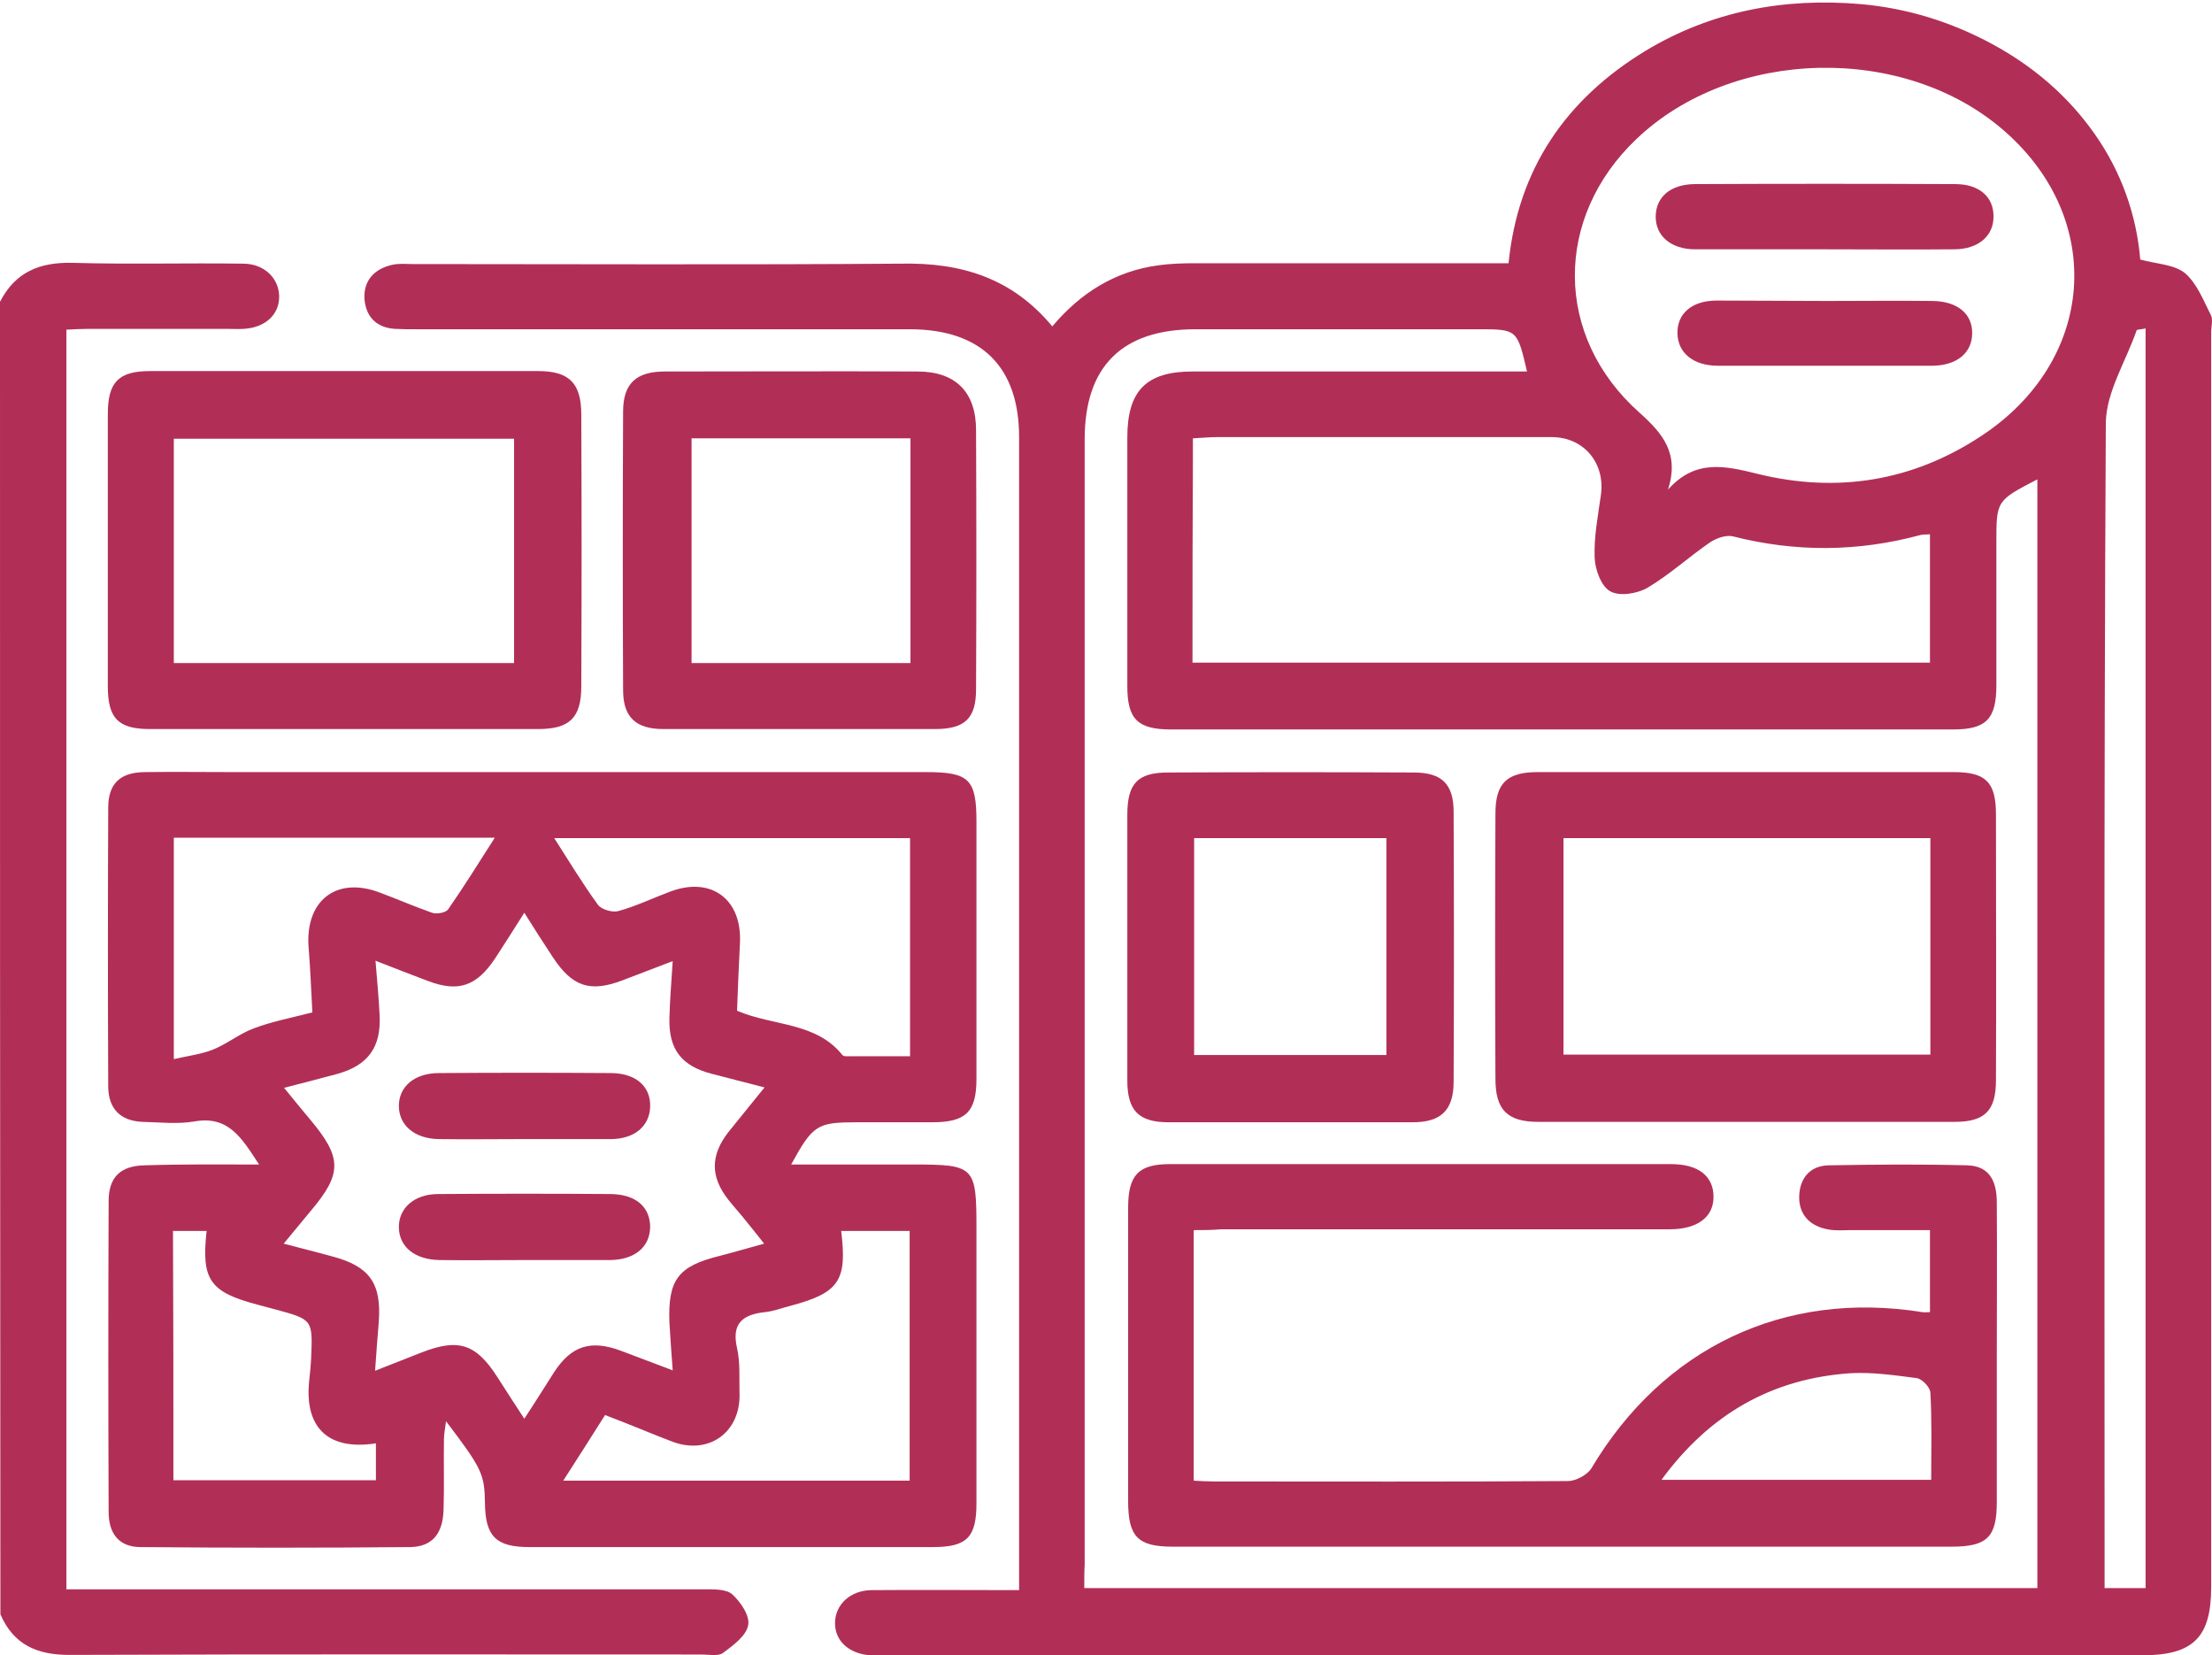
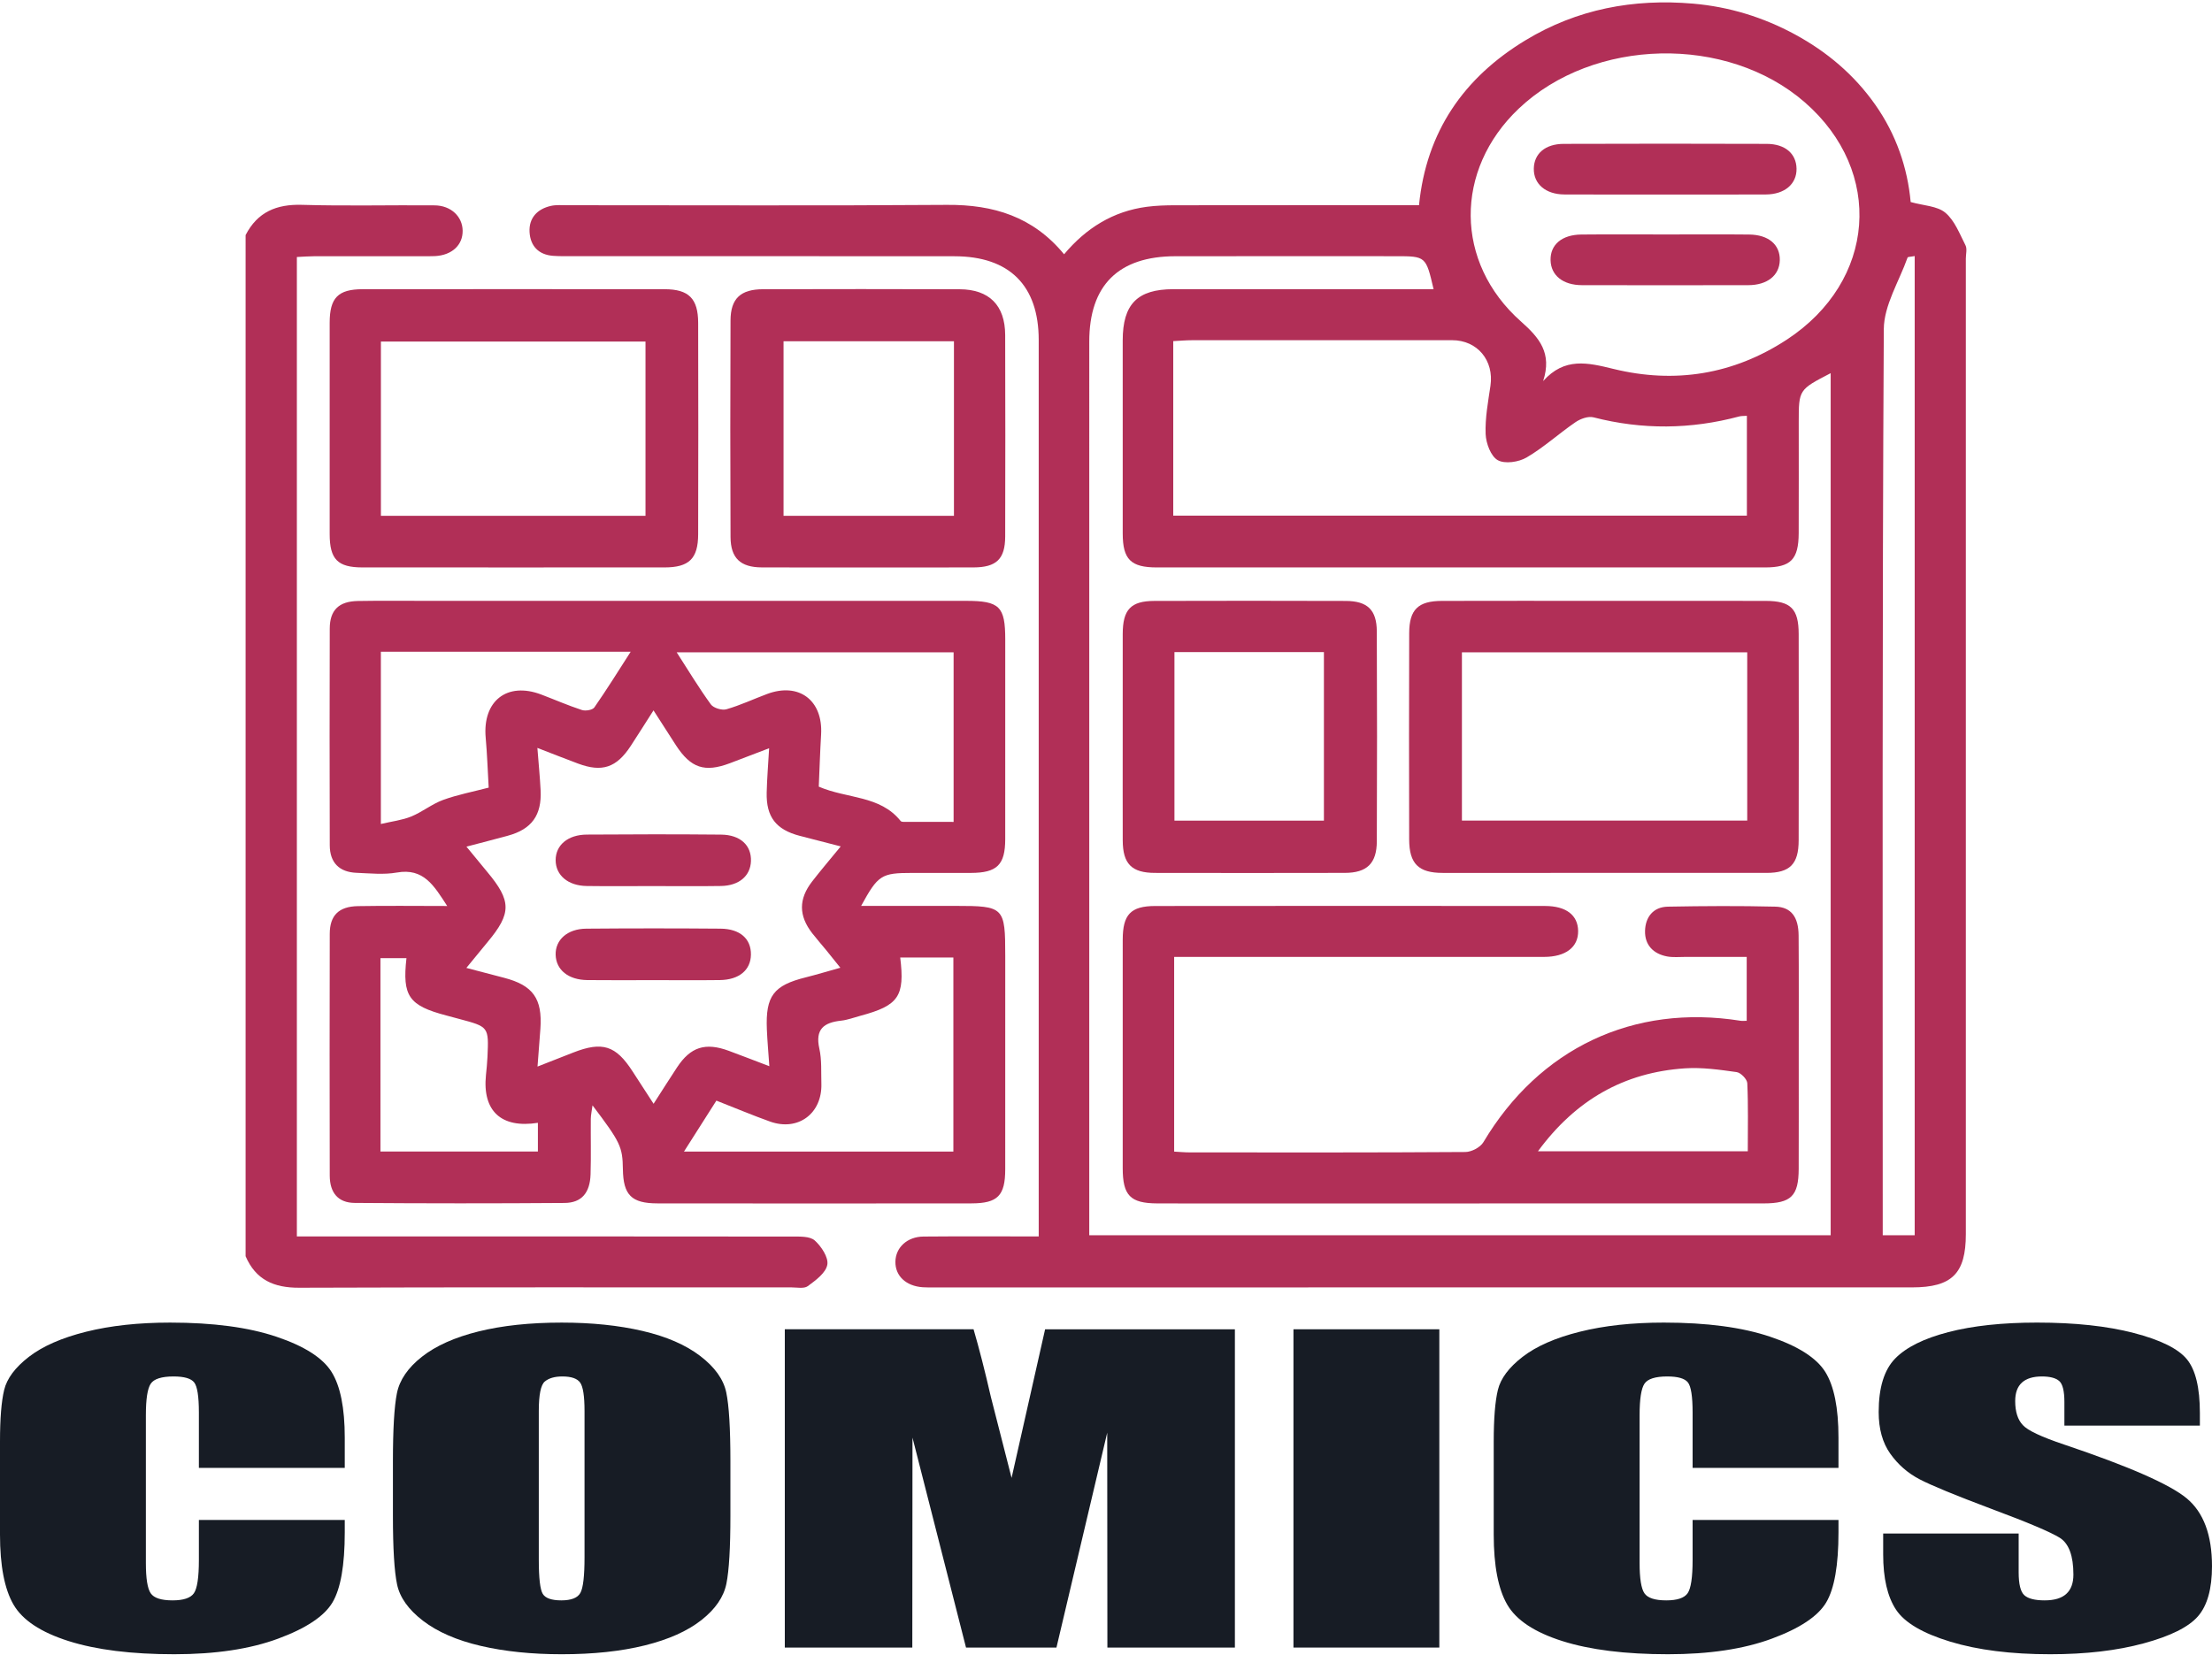
- <svg xmlns="http://www.w3.org/2000/svg" version="1.1" id="Layer_1" x="0px" y="0px" viewBox="0 0 539.6 403.6" style="enable-background:new 0 0 539.6 403.6;" xml:space="preserve">
-   <style type="text/css">
- 	.st0{fill-rule:evenodd;clip-rule:evenodd;fill:#B12F57;}
- </style>
+ <svg xmlns="http://www.w3.org/2000/svg" version="1.1" id="Layer_1" x="0px" y="0px" viewBox="0 0 539.595 403.648" enable-background="new 0 0 539.595 403.648" xml:space="preserve">
  <g>
-     <path class="st0" d="M0,73.6c3.7-7.2,9.6-9.7,17.7-9.5c13.9,0.4,27.7,0,41.6,0.2c5.1,0,8.7,3.5,8.8,7.9c0.1,4.5-3.4,7.7-8.6,8   c-1.4,0.1-2.8,0-4.2,0c-11.2,0-22.5,0-33.7,0c-1.7,0-3.4,0.1-5.4,0.2c0,102.4,0,204.5,0,307.2c2.2,0,4.3,0,6.3,0   c49.7,0,99.4,0,149.1,0c2.4,0,5.5-0.1,7,1.2c2.1,1.9,4.4,5.3,3.9,7.6c-0.5,2.6-3.7,4.9-6.1,6.7c-1.2,0.9-3.4,0.4-5.2,0.4   c-51.4,0-102.9-0.1-154.3,0.1c-7.9,0-13.6-2.5-16.8-9.9C0,287.1,0,180.3,0,73.6z" />
-     <path class="st0" d="M256.7,79.6c6.9-8.2,15.4-13.5,25.9-14.9c2.9-0.4,5.9-0.5,8.9-0.5c25.3,0,50.5,0,76.5,0   c2.3-23,14-40,33.4-51.8C417.5,2.7,435.2-0.6,453.9,1c11.3,1,22,4.3,32,9.7c10,5.4,18.5,12.6,25.1,22c6.6,9.4,10.2,19.9,11.1,30.6   c4.1,1.1,8.3,1.2,10.9,3.3c2.9,2.5,4.5,6.6,6.3,10.2c0.6,1.1,0.1,2.8,0.1,4.2c0,102,0,204,0,306c0,12.3-4.3,16.7-16.9,16.7   c-102.3,0-204.7,0-307,0c-1.1,0-2.1,0-3.2,0c-5.3-0.4-8.7-3.6-8.6-8c0.1-4.4,3.7-7.8,8.8-7.9c11.8-0.1,23.5,0,36.1,0   c0-2.2,0-4.2,0-6.3c0-91.6,0-183.3,0-274.9c0-17.1-9.2-26.2-26.4-26.3c-40.2,0-80.4,0-120.6,0c-1.8,0-3.5,0-5.3-0.1   c-4.6-0.3-7.1-3.1-7.4-7.4c-0.2-4.4,2.4-7.2,6.7-8.2c1.7-0.4,3.5-0.2,5.2-0.2c39.7,0,79.4,0.2,119-0.1   C234.5,64,246.9,67.8,256.7,79.6z M264.5,387.3c77.9,0,155.2,0,232.5,0c0-90.3,0-180.3,0-270.4c-10,5.2-10,5.2-10,15.4   c0,11.6,0,23.2,0,34.8c0,8.3-2.5,10.8-10.6,10.8c-63.6,0-127.1,0-190.7,0c-8.2,0-10.7-2.5-10.7-10.6c0-20.2,0-40.4,0-60.6   c0-11.4,4.6-16.1,15.9-16.1c23.2,0,46.4,0,69.5,0c4,0,8,0,12.1,0c-2.4-10.3-2.4-10.3-11.9-10.3c-23,0-46,0-69,0   c-17.9,0-27,9.1-27,26.8c0,91.5,0,183,0,274.5C264.5,383.3,264.5,385.2,264.5,387.3z M290.9,161.6c60.4,0,120.1,0,179.9,0   c0-10.7,0-20.9,0-31.3c-1,0.1-1.7,0-2.4,0.2c-15.2,4.1-30.4,4.2-45.7,0.3c-1.7-0.4-4.1,0.5-5.6,1.5c-5.2,3.6-9.9,7.9-15.3,11.1   c-2.5,1.4-6.8,2.1-9,0.8c-2.2-1.2-3.7-5.3-3.8-8.2c-0.2-5,0.8-10.1,1.5-15.1c1.2-7.9-4.1-14.3-12-14.3c-27.2,0-54.4,0-81.6,0   c-1.9,0-3.7,0.2-5.9,0.3c0,2.2,0,3.7,0,5.3C290.9,128.4,290.9,144.7,290.9,161.6z M406.9,119.4c6.7-7.5,13.9-5.8,22-3.8   c19.2,4.7,37.6,1.8,54.3-9.2c28-18.3,30.6-52.8,5.7-74.5c-24.4-21.3-66.3-20.3-89.7,2c-20.2,19.2-20.1,48.2,0.7,66.7   C405.7,105.8,409.7,110.6,406.9,119.4z M523.4,80.1c-1.3,0.3-2.1,0.2-2.2,0.5c-2.6,7.5-7.4,15-7.5,22.5   c-0.5,92.9-0.3,185.8-0.3,278.6c0,1.9,0,3.7,0,5.6c3.9,0,6.9,0,10,0C523.4,284.8,523.4,182.7,523.4,80.1z" />
-     <path class="st0" d="M63.2,284c-4.2-6.4-7.4-12-15.8-10.5c-4.1,0.7-8.4,0.2-12.6,0.1c-5.4-0.2-8.4-3.2-8.4-8.7   c-0.1-22.6-0.1-45.3,0-67.9c0-5.8,2.8-8.6,8.8-8.7c7.2-0.1,14.4,0,21.6,0c56.4,0,112.7,0,169.1,0c10.5,0,12.3,1.7,12.3,12.1   c0,20.9,0,41.8,0,62.7c0,8.1-2.6,10.6-10.8,10.6c-6.1,0-12.3,0-18.4,0c-9.6,0-10.7,0.6-16,10.3c10.1,0,19.9,0,29.6,0   c15.2,0,15.6,0.4,15.6,15.7c0,22.3,0,44.6,0,66.9c0,8.3-2.3,10.7-10.6,10.7c-32.8,0-65.7,0-98.5,0c-8.1,0-10.7-2.6-10.8-10.7   c-0.1-7.1-0.7-8.4-9.5-20c-0.2,1.8-0.5,3-0.5,4.3c-0.1,5.8,0.1,11.6-0.1,17.4c-0.2,5.8-2.8,8.9-8.1,9c-21.9,0.2-43.9,0.2-65.8,0   c-5.2,0-7.8-3.2-7.8-8.6c-0.1-25.3-0.1-50.6,0-75.8c0-5.7,2.8-8.6,8.8-8.7C44.3,283.9,53.3,284,63.2,284z M127.9,346   c2.7-4.1,5-7.8,7.3-11.4c4.2-6.4,8.9-7.9,16.2-5.2c4.1,1.5,8.1,3.1,12.7,4.8c-0.3-4.3-0.6-7.9-0.8-11.6   c-0.4-10.5,2.1-13.8,12.2-16.3c3.5-0.9,6.9-1.9,10.9-3c-1.8-2.3-3.1-3.9-4.4-5.5c-1.4-1.8-3-3.5-4.4-5.3c-4.3-5.5-4.3-10.7,0-16.3   c2.8-3.5,5.7-7,8.9-11c-4.8-1.2-8.8-2.3-12.8-3.3c-7.4-1.9-10.6-5.9-10.4-13.6c0.1-4.5,0.5-8.9,0.8-13.9c-4.5,1.7-8.4,3.2-12.3,4.7   c-7.9,3-12.2,1.5-16.9-5.6c-2.3-3.5-4.5-6.9-7-10.9c-2.6,4.1-4.8,7.6-7.1,11.1c-4.5,6.8-9,8.4-16.5,5.5c-4-1.5-8.1-3.1-12.7-4.9   c0.4,4.9,0.8,9.1,1,13.3c0.4,7.8-2.8,12.2-10.3,14.3c-4.1,1.1-8.3,2.2-13,3.4c2.5,3.1,4.5,5.5,6.5,7.9c7.6,9.1,7.7,13,0.1,22   c-2.1,2.5-4.1,5-6.7,8.1c4.5,1.2,8.2,2.1,11.8,3.1c9.1,2.4,12.1,6.5,11.4,16c-0.3,3.7-0.6,7.4-0.9,11.9c4.4-1.7,7.8-3.1,11.2-4.4   c9.1-3.6,13.4-2.2,18.6,5.9C123.4,339.1,125.5,342.3,127.9,346z M222,257.6c0-18.2,0-35.7,0-53.2c-29.2,0-58,0-86.8,0   c3.6,5.6,6.9,11.1,10.7,16.3c0.8,1.1,3.5,1.9,4.9,1.5c4.4-1.2,8.5-3.2,12.8-4.8c10-3.7,17.5,2,16.9,12.7   c-0.3,5.6-0.5,11.1-0.7,16.4c8.9,3.8,19.2,2.7,25.7,10.8c0.3,0.4,1.3,0.3,2,0.3C212.1,257.6,216.9,257.6,222,257.6z M147.6,345.1   c-3.4,5.4-6.6,10.4-10.2,16c28.8,0,56.6,0,84.5,0c0-20.5,0-40.7,0-60.9c-5.8,0-11.2,0-16.7,0c1.5,12.2-0.5,15.1-12.5,18.3   c-2,0.5-4,1.3-6.1,1.5c-5.4,0.6-8.2,2.7-6.8,8.8c0.8,3.5,0.5,7.3,0.6,11c0.3,9.4-7.3,15-16.1,11.9   C159,349.7,153.7,347.4,147.6,345.1z M42.4,204.3c0,17.9,0,35.4,0,54c3.5-0.8,6.7-1.2,9.5-2.3c3.5-1.4,6.5-3.9,10-5.2   c4.5-1.7,9.3-2.6,14.3-3.9c-0.3-5.5-0.5-10.6-0.9-15.6c-1-11.6,6.7-17.7,17.4-13.6c4.3,1.6,8.4,3.4,12.7,4.9c1.1,0.4,3.3,0,3.9-0.8   c3.9-5.6,7.5-11.4,11.4-17.5C94.5,204.3,68.7,204.3,42.4,204.3z M42.3,361c16.7,0,33,0,49.4,0c0-3.2,0-6.1,0-9   c-11.5,1.8-17.4-3.7-16.3-15c0.2-1.9,0.4-3.8,0.5-5.8c0.4-9.4,0.4-9.4-8.9-11.9c-1.4-0.4-2.7-0.7-4.1-1.1   c-11.8-3.1-13.8-6.1-12.5-18c-2.7,0-5.4,0-8.2,0C42.3,320.7,42.3,340.6,42.3,361z" />
-     <path class="st0" d="M84,177.8c-15.8,0-31.6,0-47.4,0c-7.8,0-10.3-2.6-10.3-10.5c0-22.1,0-44.2,0-66.3c0-7.8,2.6-10.5,10.3-10.5   c31.6,0,63.2,0,94.7,0c7.5,0,10.5,2.9,10.5,10.6c0.1,22.1,0.1,44.2,0,66.3c0,7.7-2.9,10.4-10.5,10.4   C115.6,177.8,99.8,177.8,84,177.8z M125.4,107c-28.1,0-55.5,0-83,0c0,18.4,0,36.5,0,54.7c27.8,0,55.2,0,83,0   C125.4,143.3,125.4,125.3,125.4,107z" />
-     <path class="st0" d="M195,177.8c-11.1,0-22.1,0-33.2,0c-6.7,0-9.8-2.9-9.8-9.5c-0.1-22.6-0.1-45.3,0-67.9c0-6.9,3.2-9.8,10.2-9.8   c20.5,0,41.1-0.1,61.6,0c9.3,0,14.3,5,14.3,14.3c0.1,21.1,0.1,42.1,0,63.2c0,7.1-2.7,9.7-10,9.7C217.2,177.8,206.1,177.8,195,177.8   z M222.1,106.9c-18.1,0-35.7,0-53.4,0c0,18.4,0,36.5,0,54.8c18,0,35.6,0,53.4,0C222.1,143.3,222.1,125.3,222.1,106.9z" />
-     <path class="st0" d="M291.2,300c0,20.5,0,40.5,0,61.1c1.6,0.1,3.3,0.2,4.9,0.2c28.8,0,57.6,0.1,86.4-0.1c1.9,0,4.7-1.5,5.7-3.1   c17.5-29.4,47-43.5,80.7-38.1c0.5,0.1,1,0,1.9,0c0-6.5,0-12.9,0-20c-6.4,0-12.8,0-19.2,0c-1.9,0-3.9,0.2-5.8-0.2   c-4.3-0.8-7-3.6-6.9-8c0.1-4.3,2.5-7.5,7.2-7.6c11.2-0.2,22.5-0.3,33.7,0c5,0.1,7.3,3.2,7.3,9c0.1,12.8,0,25.6,0,38.4   c0,11.6,0,23.2,0,34.8c0,8.5-2.4,10.8-11,10.8c-50.9,0-101.8,0-152.7,0c-12.5,0-24.9,0-37.4,0c-8.5,0-10.8-2.5-10.8-11.1   c0-23.9,0-47.7,0-71.6c0-7.9,2.5-10.6,10.2-10.6c40.7,0,81.5,0,122.2,0c6.7,0,10.3,2.9,10.4,7.8c0.1,5.1-3.9,8.1-10.7,8.1   c-36.5,0-73,0-109.5,0C295.6,300,293.5,300,291.2,300z M405.3,360.9c22.5,0,44,0,65.8,0c0-7.4,0.2-14.4-0.2-21.3   c-0.1-1.3-2-3.3-3.3-3.5c-5.4-0.7-10.8-1.5-16.2-1.2C432.3,336.2,417.1,344.8,405.3,360.9z" />
-     <path class="st0" d="M425.6,188.3c17,0,34,0,51,0c7.9,0,10.3,2.5,10.3,10.4c0,21.6,0.1,43.1,0,64.7c0,7.5-2.7,10.2-10.1,10.2   c-33.8,0-67.7,0-101.5,0c-7.6,0-10.5-2.9-10.5-10.5c-0.1-21.6-0.1-43.1,0-64.7c0-7.4,2.8-10.1,10.3-10.1   C392,188.3,408.8,188.3,425.6,188.3z M470.9,204.4c-30.1,0-59.7,0-89.5,0c0,17.7,0,35.1,0,52.8c30,0,59.6,0,89.5,0   C470.9,239.5,470.9,222.2,470.9,204.4z" />
-     <path class="st0" d="M275,230.8c0-10.7,0-21.4,0-32.1c0-7.6,2.5-10.3,9.9-10.3c20-0.1,40-0.1,60,0c6.8,0,9.7,2.8,9.7,9.6   c0.1,21.9,0.1,43.9,0,65.8c0,7-3.1,9.9-10,9.9c-19.8,0-39.7,0-59.5,0c-7.3,0-10.1-2.8-10.1-10.2C275,252.5,275,241.7,275,230.8z    M291.3,204.4c0,17.9,0,35.3,0,52.9c15.9,0,31.3,0,46.9,0c0-17.8,0-35.3,0-52.9C322.4,204.4,307,204.4,291.3,204.4z" />
-     <path class="st0" d="M445.1,60.8c-10.5,0-21.1,0-31.6,0c-5.9,0-9.7-3.3-9.6-8.1c0.1-4.7,3.6-7.7,9.4-7.8c21.2-0.1,42.5-0.1,63.7,0   c5.8,0,9.3,3.1,9.3,7.8c0.1,4.8-3.7,8.1-9.6,8.1C466.2,60.9,455.7,60.8,445.1,60.8z" />
-     <path class="st0" d="M445.7,73.4c8.6,0,17.2-0.1,25.8,0c6.1,0.1,9.7,3.2,9.6,8c-0.1,4.8-3.9,7.8-9.9,7.8c-17.4,0-34.7,0-52.1,0   c-6,0-9.8-3.1-9.9-7.9c-0.1-4.8,3.5-8,9.6-8C427.8,73.3,436.7,73.4,445.7,73.4z" />
-     <path class="st0" d="M127.5,277.8c-6.8,0-13.7,0.1-20.5,0c-5.9-0.1-9.7-3.4-9.7-8.1c0-4.7,3.8-8,9.8-8c14-0.1,28.1-0.1,42.1,0   c6.1,0.1,9.6,3.4,9.4,8.3c-0.2,4.6-3.7,7.7-9.4,7.8C141.9,277.8,134.7,277.8,127.5,277.8z" />
-     <path class="st0" d="M127.7,307.3c-6.8,0-13.7,0.1-20.5,0c-6-0.1-9.8-3.2-9.9-7.9c-0.1-4.7,3.7-8.2,9.6-8.2c14-0.1,28.1-0.1,42.1,0   c6.2,0.1,9.6,3.2,9.6,8.1c-0.1,4.8-3.7,7.9-9.7,8C141.7,307.3,134.7,307.3,127.7,307.3z" />
+     <path fill-rule="evenodd" clip-rule="evenodd" fill="#B12F57" d="M59.913,57.361c2.89-5.614,7.506-7.562,13.741-7.379   c10.781,0.318,21.579,0.031,32.37,0.129c4.005,0.037,6.792,2.741,6.835,6.179c0.044,3.51-2.612,5.975-6.721,6.2   c-1.09,0.059-2.185,0.025-3.278,0.025c-8.742,0.002-17.484-0.007-26.226,0.009c-1.337,0.003-2.675,0.114-4.216,0.185   c0,79.677,0,159.097,0,238.985c1.724,0,3.317,0,4.91,0c38.657,0,77.314-0.011,115.969,0.036c1.862,0.002,4.28-0.094,5.452,0.956   c1.613,1.447,3.396,4.15,3.063,5.933c-0.37,1.994-2.848,3.802-4.762,5.21c-0.916,0.675-2.647,0.303-4.01,0.303   c-40.023,0.011-80.046-0.063-120.068,0.084c-6.16,0.023-10.585-1.93-13.06-7.688C59.913,223.471,59.913,140.416,59.913,57.361z" />
+     <path fill-rule="evenodd" clip-rule="evenodd" fill="#B12F57" d="M259.574,62.047c5.382-6.413,11.964-10.498,20.163-11.585   c2.29-0.302,4.625-0.374,6.94-0.377c19.658-0.028,39.315-0.016,59.476-0.016c1.774-17.901,10.877-31.104,26.001-40.258   c12.584-7.616,26.336-10.176,40.861-8.924c8.796,0.759,17.117,3.318,24.866,7.522c7.776,4.22,14.411,9.81,19.547,17.107   c5.138,7.295,7.901,15.447,8.66,23.782c3.181,0.893,6.486,0.953,8.459,2.605c2.275,1.906,3.489,5.159,4.916,7.953   c0.441,0.869,0.083,2.151,0.083,3.243c0.002,79.349,0.002,158.698,0,238.046c0,9.597-3.379,12.988-13.109,12.989   c-79.62,0.013-159.242,0.007-238.864,0.006c-0.819,0-1.641,0.016-2.457-0.039c-4.099-0.277-6.753-2.767-6.692-6.249   c0.061-3.449,2.86-6.089,6.864-6.126c9.146-0.083,18.293-0.026,28.096-0.026c0-1.73,0-3.299,0-4.868   c0-71.29,0.002-142.581-0.001-213.873c-0.002-13.275-7.13-20.416-20.537-20.431c-31.275-0.036-62.55-0.01-93.826-0.016   c-1.364,0-2.733,0.013-4.093-0.087c-3.575-0.261-5.557-2.436-5.746-5.793c-0.194-3.425,1.858-5.626,5.179-6.386   c1.305-0.299,2.718-0.171,4.081-0.171c30.864-0.008,61.732,0.143,92.595-0.084C242.326,49.908,252.01,52.856,259.574,62.047z    M265.712,301.403c60.597,0,120.736,0,180.862,0c0-70.262,0-140.232,0-210.346c-7.791,4.032-7.791,4.032-7.791,11.975   c0,9.015,0.023,18.031-0.01,27.047c-0.024,6.444-1.931,8.377-8.21,8.379c-49.45,0.006-98.901,0.006-148.351,0   c-6.36,0-8.33-1.952-8.335-8.269c-0.013-15.709-0.01-31.419-0.003-47.128c0.005-8.855,3.581-12.489,12.343-12.497   c18.034-0.016,36.065-0.005,54.094-0.005c3.109,0,6.217,0,9.397,0c-1.874-8.043-1.874-8.044-9.288-8.044   c-17.895,0-35.791-0.018-53.686,0.006c-13.902,0.018-21.019,7.084-21.019,20.845c-0.006,71.171-0.003,142.34-0.003,213.512   C265.712,298.342,265.712,299.804,265.712,301.403z M286.202,125.825c46.974,0,93.426,0,139.934,0c0-8.293,0-16.287,0-24.365   c-0.771,0.058-1.334,0.014-1.849,0.152c-11.839,3.167-23.665,3.284-35.568,0.221c-1.298-0.334-3.195,0.358-4.393,1.181   c-4.05,2.773-7.718,6.146-11.928,8.615c-1.917,1.125-5.308,1.632-7.036,0.656c-1.696-0.961-2.868-4.126-2.956-6.374   c-0.152-3.905,0.602-7.867,1.175-11.776c0.905-6.162-3.176-11.122-9.353-11.125c-21.156-0.009-42.314-0.008-63.471,0.006   c-1.445,0-2.889,0.135-4.555,0.219c0,1.684,0,2.903,0,4.123C286.202,100.044,286.202,112.73,286.202,125.825z M376.434,92.988   c5.227-5.858,10.849-4.511,17.151-2.968c14.953,3.661,29.262,1.38,42.264-7.131c21.808-14.274,23.802-41.037,4.424-57.917   c-18.98-16.531-51.556-15.803-69.818,1.561c-15.708,14.936-15.66,37.517,0.567,51.907C375.55,82.454,378.65,86.162,376.434,92.988z    M467.07,62.478c-1.008,0.197-1.67,0.174-1.736,0.362c-2.056,5.816-5.768,11.642-5.799,17.486   c-0.4,72.251-0.261,144.506-0.261,216.76c0,1.446,0,2.892,0,4.318c2.999,0,5.381,0,7.796,0   C467.07,221.675,467.07,142.237,467.07,62.478z" />
+     <path fill-rule="evenodd" clip-rule="evenodd" fill="#B12F57" d="M109.09,221.07c-3.237-4.992-5.746-9.321-12.289-8.163   c-3.178,0.563-6.542,0.194-9.816,0.068c-4.227-0.163-6.531-2.49-6.543-6.734c-0.052-17.617-0.05-35.236-0.003-52.855   c0.011-4.508,2.216-6.657,6.865-6.739c5.598-0.099,11.199-0.035,16.799-0.036c43.841-0.001,87.683-0.002,131.525,0.001   c8.206,0.001,9.589,1.358,9.592,9.395c0.004,16.253,0.016,32.506-0.006,48.758c-0.009,6.282-2.004,8.216-8.374,8.235   c-4.781,0.015-9.56,0.002-14.34,0.002c-7.503,0-8.307,0.498-12.434,8.044c7.864,0,15.449,0,23.035,0   c11.843,0,12.12,0.281,12.12,12.235c0,17.347,0.013,34.692-0.006,52.038c-0.007,6.426-1.826,8.307-8.242,8.314   c-25.54,0.032-51.08,0.033-76.62,0c-6.328-0.008-8.315-2.058-8.406-8.333c-0.081-5.485-0.575-6.542-7.41-15.585   c-0.182,1.381-0.408,2.344-0.418,3.309c-0.042,4.506,0.082,9.017-0.057,13.518c-0.14,4.51-2.177,6.957-6.339,6.988   c-17.069,0.127-34.141,0.122-51.211-0.01c-4.032-0.032-6.064-2.48-6.074-6.669c-0.04-19.668-0.043-39.334,0.001-59.001   c0.009-4.472,2.203-6.666,6.88-6.748C94.36,220.977,101.404,221.07,109.09,221.07z M159.436,269.331   c2.069-3.215,3.865-6.062,5.716-8.873c3.299-5.01,6.917-6.164,12.641-4.046c3.16,1.169,6.302,2.392,9.881,3.754   c-0.23-3.353-0.493-6.183-0.607-9.019c-0.328-8.14,1.644-10.708,9.484-12.664c2.695-0.674,5.356-1.485,8.444-2.349   c-1.426-1.775-2.435-3.046-3.462-4.303c-1.124-1.374-2.304-2.702-3.391-4.101c-3.331-4.293-3.361-8.351-0.016-12.663   c2.139-2.755,4.406-5.413,6.962-8.538c-3.708-0.956-6.852-1.759-9.992-2.576c-5.795-1.512-8.215-4.611-8.07-10.578   c0.084-3.469,0.374-6.933,0.594-10.798c-3.507,1.34-6.534,2.514-9.572,3.655c-6.168,2.316-9.527,1.195-13.168-4.394   c-1.752-2.692-3.476-5.405-5.465-8.502c-2.037,3.187-3.77,5.945-5.55,8.671c-3.476,5.319-6.994,6.498-12.868,4.305   c-3.146-1.174-6.269-2.411-9.907-3.814c0.297,3.837,0.623,7.08,0.786,10.333c0.307,6.1-2.181,9.511-7.999,11.093   c-3.208,0.874-6.428,1.699-10.093,2.664c1.955,2.378,3.494,4.275,5.061,6.148c5.942,7.109,5.962,10.091,0.113,17.111   c-1.623,1.949-3.217,3.921-5.193,6.331c3.486,0.915,6.342,1.668,9.2,2.411c7.054,1.834,9.376,5.078,8.86,12.42   c-0.202,2.888-0.437,5.776-0.703,9.239c3.429-1.345,6.07-2.381,8.71-3.416c7.113-2.782,10.397-1.737,14.477,4.595   C155.921,263.934,157.55,266.427,159.436,269.331z M232.624,200.55c0-14.153,0-27.734,0-41.378c-22.701,0-45.133,0-67.553,0   c2.809,4.358,5.396,8.656,8.33,12.701c0.648,0.894,2.705,1.51,3.808,1.193c3.39-0.972,6.615-2.499,9.933-3.734   c7.768-2.891,13.64,1.557,13.157,9.882c-0.252,4.322-0.391,8.652-0.568,12.734c6.917,2.991,14.933,2.075,19.971,8.38   c0.242,0.301,1.039,0.211,1.579,0.213C224.949,200.557,228.614,200.55,232.624,200.55z M174.755,268.56   c-2.654,4.172-5.153,8.102-7.907,12.434c22.401,0,44.016,0,65.717,0c0-15.92,0-31.627,0-47.353c-4.535,0-8.741,0-12.965,0   c1.153,9.484-0.389,11.719-9.698,14.213c-1.576,0.423-3.135,1.026-4.739,1.198c-4.207,0.452-6.352,2.094-5.293,6.814   c0.617,2.753,0.41,5.699,0.496,8.56c0.218,7.285-5.688,11.683-12.528,9.241C183.618,272.161,179.484,270.415,174.755,268.56z    M92.908,159.033c0,13.946,0,27.518,0,42.026c2.737-0.646,5.199-0.925,7.406-1.826c2.692-1.1,5.052-3.049,7.771-4.042   c3.519-1.285,7.249-1.989,11.125-3.005c-0.249-4.279-0.374-8.222-0.729-12.145c-0.816-8.999,5.202-13.739,13.553-10.569   c3.309,1.257,6.56,2.68,9.918,3.777c0.883,0.288,2.591,0.003,3.035-0.635c3.043-4.37,5.852-8.905,8.861-13.583   C133.435,159.033,113.382,159.033,92.908,159.033z M92.809,280.975c13.023,0,25.638,0,38.405,0c0-2.476,0-4.721,0-7.001   c-8.964,1.418-13.56-2.902-12.671-11.635c0.151-1.493,0.308-2.986,0.373-4.481c0.322-7.311,0.311-7.311-6.889-9.228   c-1.051-0.28-2.098-0.57-3.151-0.847c-9.152-2.407-10.765-4.725-9.725-13.985c-2.094,0-4.174,0-6.343,0   C92.809,249.606,92.809,265.113,92.809,280.975z" />
+     <path fill-rule="evenodd" clip-rule="evenodd" fill="#B12F57" d="M125.257,138.461c-12.281,0-24.564,0.012-36.845-0.005   c-6.051-0.008-7.987-1.984-7.991-8.133c-0.01-17.195-0.01-34.389,0-51.584c0.005-6.058,2.038-8.163,8.03-8.169   c24.563-0.022,49.127-0.023,73.691,0.001c5.868,0.006,8.153,2.275,8.169,8.215c0.044,17.195,0.044,34.39-0.002,51.584   c-0.016,5.962-2.233,8.08-8.207,8.087C149.822,138.472,137.54,138.461,125.257,138.461z M157.464,83.341   c-21.85,0-43.204,0-64.545,0c0,14.349,0,28.363,0,42.528c21.6,0,42.964,0,64.545,0C157.464,111.603,157.464,97.587,157.464,83.341z   " />
+     <path fill-rule="evenodd" clip-rule="evenodd" fill="#B12F57" d="M211.643,138.461c-8.603,0-17.206,0.024-25.81-0.01   c-5.191-0.021-7.602-2.24-7.626-7.418c-0.079-17.617-0.077-35.233-0.002-52.849c0.023-5.346,2.465-7.599,7.939-7.61   c15.977-0.035,31.956-0.052,47.933,0.006c7.222,0.026,11.104,3.925,11.126,11.159c0.052,16.387,0.04,32.774,0.003,49.162   c-0.013,5.512-2.136,7.539-7.754,7.554C228.85,138.479,220.246,138.461,211.643,138.461z M232.706,83.273   c-14.076,0-27.772,0-41.569,0c0,14.346,0,28.425,0,42.596c14.008,0,27.697,0,41.569,0   C232.706,111.622,232.706,97.626,232.706,83.273z" />
+     <path fill-rule="evenodd" clip-rule="evenodd" fill="#B12F57" d="M286.424,233.495c0,15.964,0,31.478,0,47.506   c1.254,0.065,2.549,0.194,3.844,0.194c22.395,0.012,44.793,0.055,67.189-0.096c1.504-0.01,3.653-1.134,4.402-2.395   c13.637-22.905,36.574-33.807,62.747-29.625c0.397,0.063,0.812,0.008,1.486,0.008c0-5.025,0-10.009,0-15.591   c-4.959,0-9.954,0.007-14.949-0.003c-1.5-0.003-3.04,0.16-4.494-0.117c-3.366-0.637-5.446-2.828-5.358-6.234   c0.087-3.347,1.981-5.843,5.569-5.911c8.734-0.163,17.478-0.214,26.207-0.002c3.873,0.094,5.651,2.521,5.686,7.033   c0.074,9.97,0.027,19.94,0.03,29.908c0,9.013,0.02,18.026-0.01,27.039c-0.024,6.622-1.833,8.43-8.572,8.433   c-39.604,0.02-79.207,0.01-118.81,0.01c-9.697,0-19.393,0.033-29.088-0.012c-6.596-0.03-8.425-1.934-8.428-8.609   c-0.007-18.573-0.008-37.146,0.002-55.718c0.004-6.156,1.924-8.234,7.957-8.242c31.683-0.038,63.367-0.032,95.048-0.005   c5.18,0.005,8.027,2.237,8.087,6.088c0.058,3.956-3.027,6.336-8.317,6.338c-28.405,0.008-56.81,0.004-85.216,0.004   C289.839,233.495,288.239,233.495,286.424,233.495z M375.173,280.915c17.496,0,34.209,0,51.182,0   c0-5.728,0.131-11.176-0.122-16.606c-0.044-0.981-1.584-2.566-2.595-2.708c-4.168-0.581-8.43-1.198-12.6-0.92   C396.18,261.672,384.386,268.377,375.173,280.915z" />
+     <path fill-rule="evenodd" clip-rule="evenodd" fill="#B12F57" d="M391.034,146.613c13.235,0,26.467-0.024,39.701,0.011   c6.12,0.016,8.022,1.921,8.035,8.085c0.033,16.78,0.04,33.561-0.005,50.342c-0.012,5.821-2.134,7.94-7.848,7.944   c-26.332,0.021-52.663,0.02-78.993,0.002c-5.892-0.003-8.155-2.227-8.171-8.18c-0.042-16.781-0.049-33.563,0.006-50.343   c0.018-5.746,2.18-7.831,7.982-7.849C364.838,146.585,377.937,146.613,391.034,146.613z M426.219,159.17   c-23.423,0-46.412,0-69.598,0c0,13.776,0,27.336,0,41.06c23.32,0,46.401,0,69.598,0   C426.219,186.435,426.219,172.967,426.219,159.17z" />
+     <path fill-rule="evenodd" clip-rule="evenodd" fill="#B12F57" d="M273.874,179.653c0-8.33-0.015-16.659,0.004-24.987   c0.014-5.926,1.964-8.019,7.71-8.036c15.567-0.044,31.132-0.047,46.699,0.004c5.278,0.016,7.548,2.18,7.571,7.438   c0.079,17.067,0.075,34.136,0.004,51.205c-0.021,5.417-2.417,7.705-7.813,7.715c-15.43,0.035-30.86,0.032-46.289,0.004   c-5.71-0.01-7.864-2.204-7.88-7.944C273.855,196.584,273.874,188.117,273.874,179.653z M286.495,159.11c0,13.956,0,27.499,0,41.126   c12.335,0,24.374,0,36.461,0c0-13.872,0-27.423,0-41.126C310.708,159.11,298.755,159.11,286.495,159.11z" />
+     <path fill-rule="evenodd" clip-rule="evenodd" fill="#B12F57" d="M406.197,47.463c-8.19,0-16.378,0.03-24.567-0.012   c-4.598-0.023-7.54-2.567-7.472-6.315c0.065-3.637,2.775-6.015,7.278-6.03c16.514-0.057,33.029-0.057,49.542,0   c4.504,0.016,7.203,2.393,7.268,6.042c0.068,3.734-2.885,6.281-7.484,6.304C422.574,47.492,414.384,47.463,406.197,47.463z" />
+     <path fill-rule="evenodd" clip-rule="evenodd" fill="#B12F57" d="M406.621,57.21c6.686,0,13.375-0.052,20.061,0.018   c4.744,0.049,7.561,2.488,7.482,6.256c-0.078,3.705-3.03,6.091-7.706,6.099c-13.51,0.026-27.019,0.026-40.53,0   c-4.677-0.009-7.611-2.395-7.684-6.117c-0.077-3.754,2.754-6.192,7.499-6.239C392.701,57.159,399.659,57.21,406.621,57.21z" />
+     <path fill-rule="evenodd" clip-rule="evenodd" fill="#B12F57" d="M159.085,216.211c-5.321,0-10.642,0.058-15.962-0.018   c-4.578-0.064-7.574-2.632-7.578-6.306c-0.003-3.653,2.938-6.208,7.603-6.242c10.914-0.081,21.829-0.094,32.743,0.008   c4.718,0.046,7.431,2.621,7.297,6.465c-0.126,3.609-2.896,6-7.322,6.071C170.274,216.278,164.679,216.211,159.085,216.211z" />
+     <path fill-rule="evenodd" clip-rule="evenodd" fill="#B12F57" d="M159.229,239.162c-5.322,0-10.642,0.049-15.963-0.014   c-4.641-0.055-7.617-2.495-7.722-6.167c-0.104-3.645,2.863-6.343,7.461-6.38c10.913-0.091,21.828-0.092,32.742-0.002   c4.792,0.04,7.482,2.481,7.435,6.326c-0.044,3.77-2.879,6.163-7.583,6.221C170.143,239.214,164.685,239.162,159.229,239.162z" />
+   </g>
+   <g>
+     <path fill="#171C25" d="M84.1,358.173H48.516v-13.496c0-3.926-0.38-6.372-1.141-7.347c-0.761-0.975-2.437-1.463-5.029-1.463   c-2.93,0-4.79,0.592-5.579,1.775c-0.789,1.183-1.183,3.742-1.183,7.675v36.073c0,3.774,0.394,6.236,1.183,7.387   c0.789,1.151,2.564,1.727,5.325,1.727c2.648,0,4.381-0.576,5.198-1.727c0.817-1.159,1.226-3.87,1.226-8.131v-9.762H84.1v3.03   c0,8.035-1,13.735-3.001,17.101c-2,3.358-6.424,6.308-13.27,8.834c-6.846,2.534-15.285,3.798-25.315,3.798   c-10.425,0-19.018-1.071-25.78-3.214c-6.762-2.143-11.242-5.109-13.439-8.898C1.099,387.746,0,382.046,0,374.435v-22.69   c0-5.596,0.338-9.794,1.014-12.592s2.691-5.493,6.043-8.083c3.353-2.59,8.002-4.629,13.946-6.116   c5.945-1.487,12.777-2.231,20.497-2.231c10.481,0,19.13,1.151,25.949,3.454c6.818,2.295,11.298,5.165,13.439,8.595   c2.141,3.438,3.212,8.779,3.212,16.022V358.173z" />
+     <path fill="#171C25" d="M178.175,369.83c0,7.803-0.324,13.328-0.972,16.574s-2.677,6.212-6.086,8.898   c-3.409,2.686-8.016,4.749-13.82,6.188c-5.804,1.439-12.566,2.159-20.286,2.159c-7.325,0-13.904-0.68-19.736-2.039   c-5.832-1.359-10.523-3.398-14.073-6.116c-3.55-2.718-5.663-5.676-6.339-8.874c-0.676-3.198-1.014-8.794-1.014-16.789v-13.288   c0-7.803,0.324-13.328,0.972-16.574s2.677-6.212,6.086-8.898c3.409-2.686,8.016-4.749,13.82-6.188   c5.804-1.439,12.566-2.159,20.286-2.159c7.325,0,13.904,0.68,19.736,2.039s10.523,3.398,14.073,6.116   c3.55,2.718,5.663,5.676,6.339,8.874s1.014,8.794,1.014,16.789V369.83z M142.59,344.31c0-3.614-0.352-5.924-1.057-6.932   c-0.704-1.007-2.155-1.511-4.353-1.511c-1.86,0-3.282,0.408-4.268,1.223s-1.479,3.222-1.479,7.219v36.265   c0,4.509,0.324,7.291,0.972,8.347c0.648,1.055,2.155,1.583,4.522,1.583c2.423,0,3.973-0.608,4.649-1.823   c0.676-1.215,1.014-4.109,1.014-8.683V344.31z" />
+     <path fill="#171C25" d="M301.24,324.354v77.663h-31.104l-0.042-52.431l-12.383,52.431H235.65l-13.059-51.232l-0.042,51.232h-31.104   v-77.663h46.044c1.366,4.669,2.775,10.178,4.226,16.51l5.05,19.756l8.178-36.265H301.24z" />
+     <path fill="#171C25" d="M351.109,324.354v77.663h-35.584v-77.663H351.109z" />
+     <path fill="#171C25" d="M448.479,358.173h-35.584v-13.496c0-3.926-0.38-6.372-1.141-7.347c-0.761-0.975-2.437-1.463-5.029-1.463   c-2.93,0-4.79,0.592-5.579,1.775s-1.183,3.742-1.183,7.675v36.073c0,3.774,0.394,6.236,1.183,7.387s2.564,1.727,5.325,1.727   c2.648,0,4.381-0.576,5.198-1.727c0.817-1.159,1.226-3.87,1.226-8.131v-9.762h35.584v3.03c0,8.035-1,13.735-3.001,17.101   c-2,3.358-6.424,6.308-13.27,8.834c-6.846,2.534-15.285,3.798-25.315,3.798c-10.424,0-19.018-1.071-25.78-3.214   c-6.762-2.143-11.242-5.109-13.439-8.898c-2.198-3.79-3.296-9.49-3.296-17.101v-22.69c0-5.596,0.338-9.794,1.014-12.592   c0.676-2.798,2.691-5.493,6.043-8.083c3.353-2.59,8.002-4.629,13.946-6.116c5.945-1.487,12.777-2.231,20.497-2.231   c10.481,0,19.13,1.151,25.949,3.454c6.818,2.295,11.298,5.165,13.439,8.595c2.141,3.438,3.212,8.779,3.212,16.022V358.173z" />
+     <path fill="#171C25" d="M536.637,347.859h-33.049v-5.756c0-2.686-0.423-4.397-1.268-5.133c-0.845-0.736-2.254-1.103-4.226-1.103   c-2.141,0-3.761,0.496-4.86,1.487c-1.099,0.999-1.648,2.502-1.648,4.517c0,2.59,0.62,4.541,1.852,5.852   c1.176,1.311,4.529,2.894,10.058,4.749c15.841,5.333,25.815,9.714,29.928,13.136c4.113,3.422,6.17,8.938,6.17,16.55   c0,5.533-1.141,9.61-3.423,12.232c-2.282,2.622-6.691,4.821-13.228,6.596c-6.536,1.775-14.144,2.662-22.821,2.662   c-9.523,0-17.651-1.023-24.385-3.07s-11.143-4.653-13.228-7.819s-3.127-7.659-3.127-13.48v-5.085h33.049v9.45   c0,2.91,0.465,4.781,1.395,5.612c0.93,0.831,2.578,1.247,4.945,1.247c2.367,0,4.128-0.528,5.283-1.583   c1.155-1.055,1.733-2.622,1.733-4.701c0-4.573-1.099-7.563-3.296-8.97c-2.254-1.407-7.804-3.758-16.651-7.052   c-8.847-3.326-14.707-5.74-17.581-7.243s-5.255-3.582-7.142-6.236c-1.888-2.654-2.832-6.044-2.832-10.17   c0-5.948,1.338-10.298,4.015-13.048c2.677-2.75,7.001-4.901,12.974-6.452s13.186-2.327,21.638-2.327   c9.241,0,17.116,0.847,23.624,2.542c6.508,1.695,10.819,3.83,12.932,6.404c2.113,2.574,3.17,6.948,3.17,13.12V347.859z" />
  </g>
</svg>
